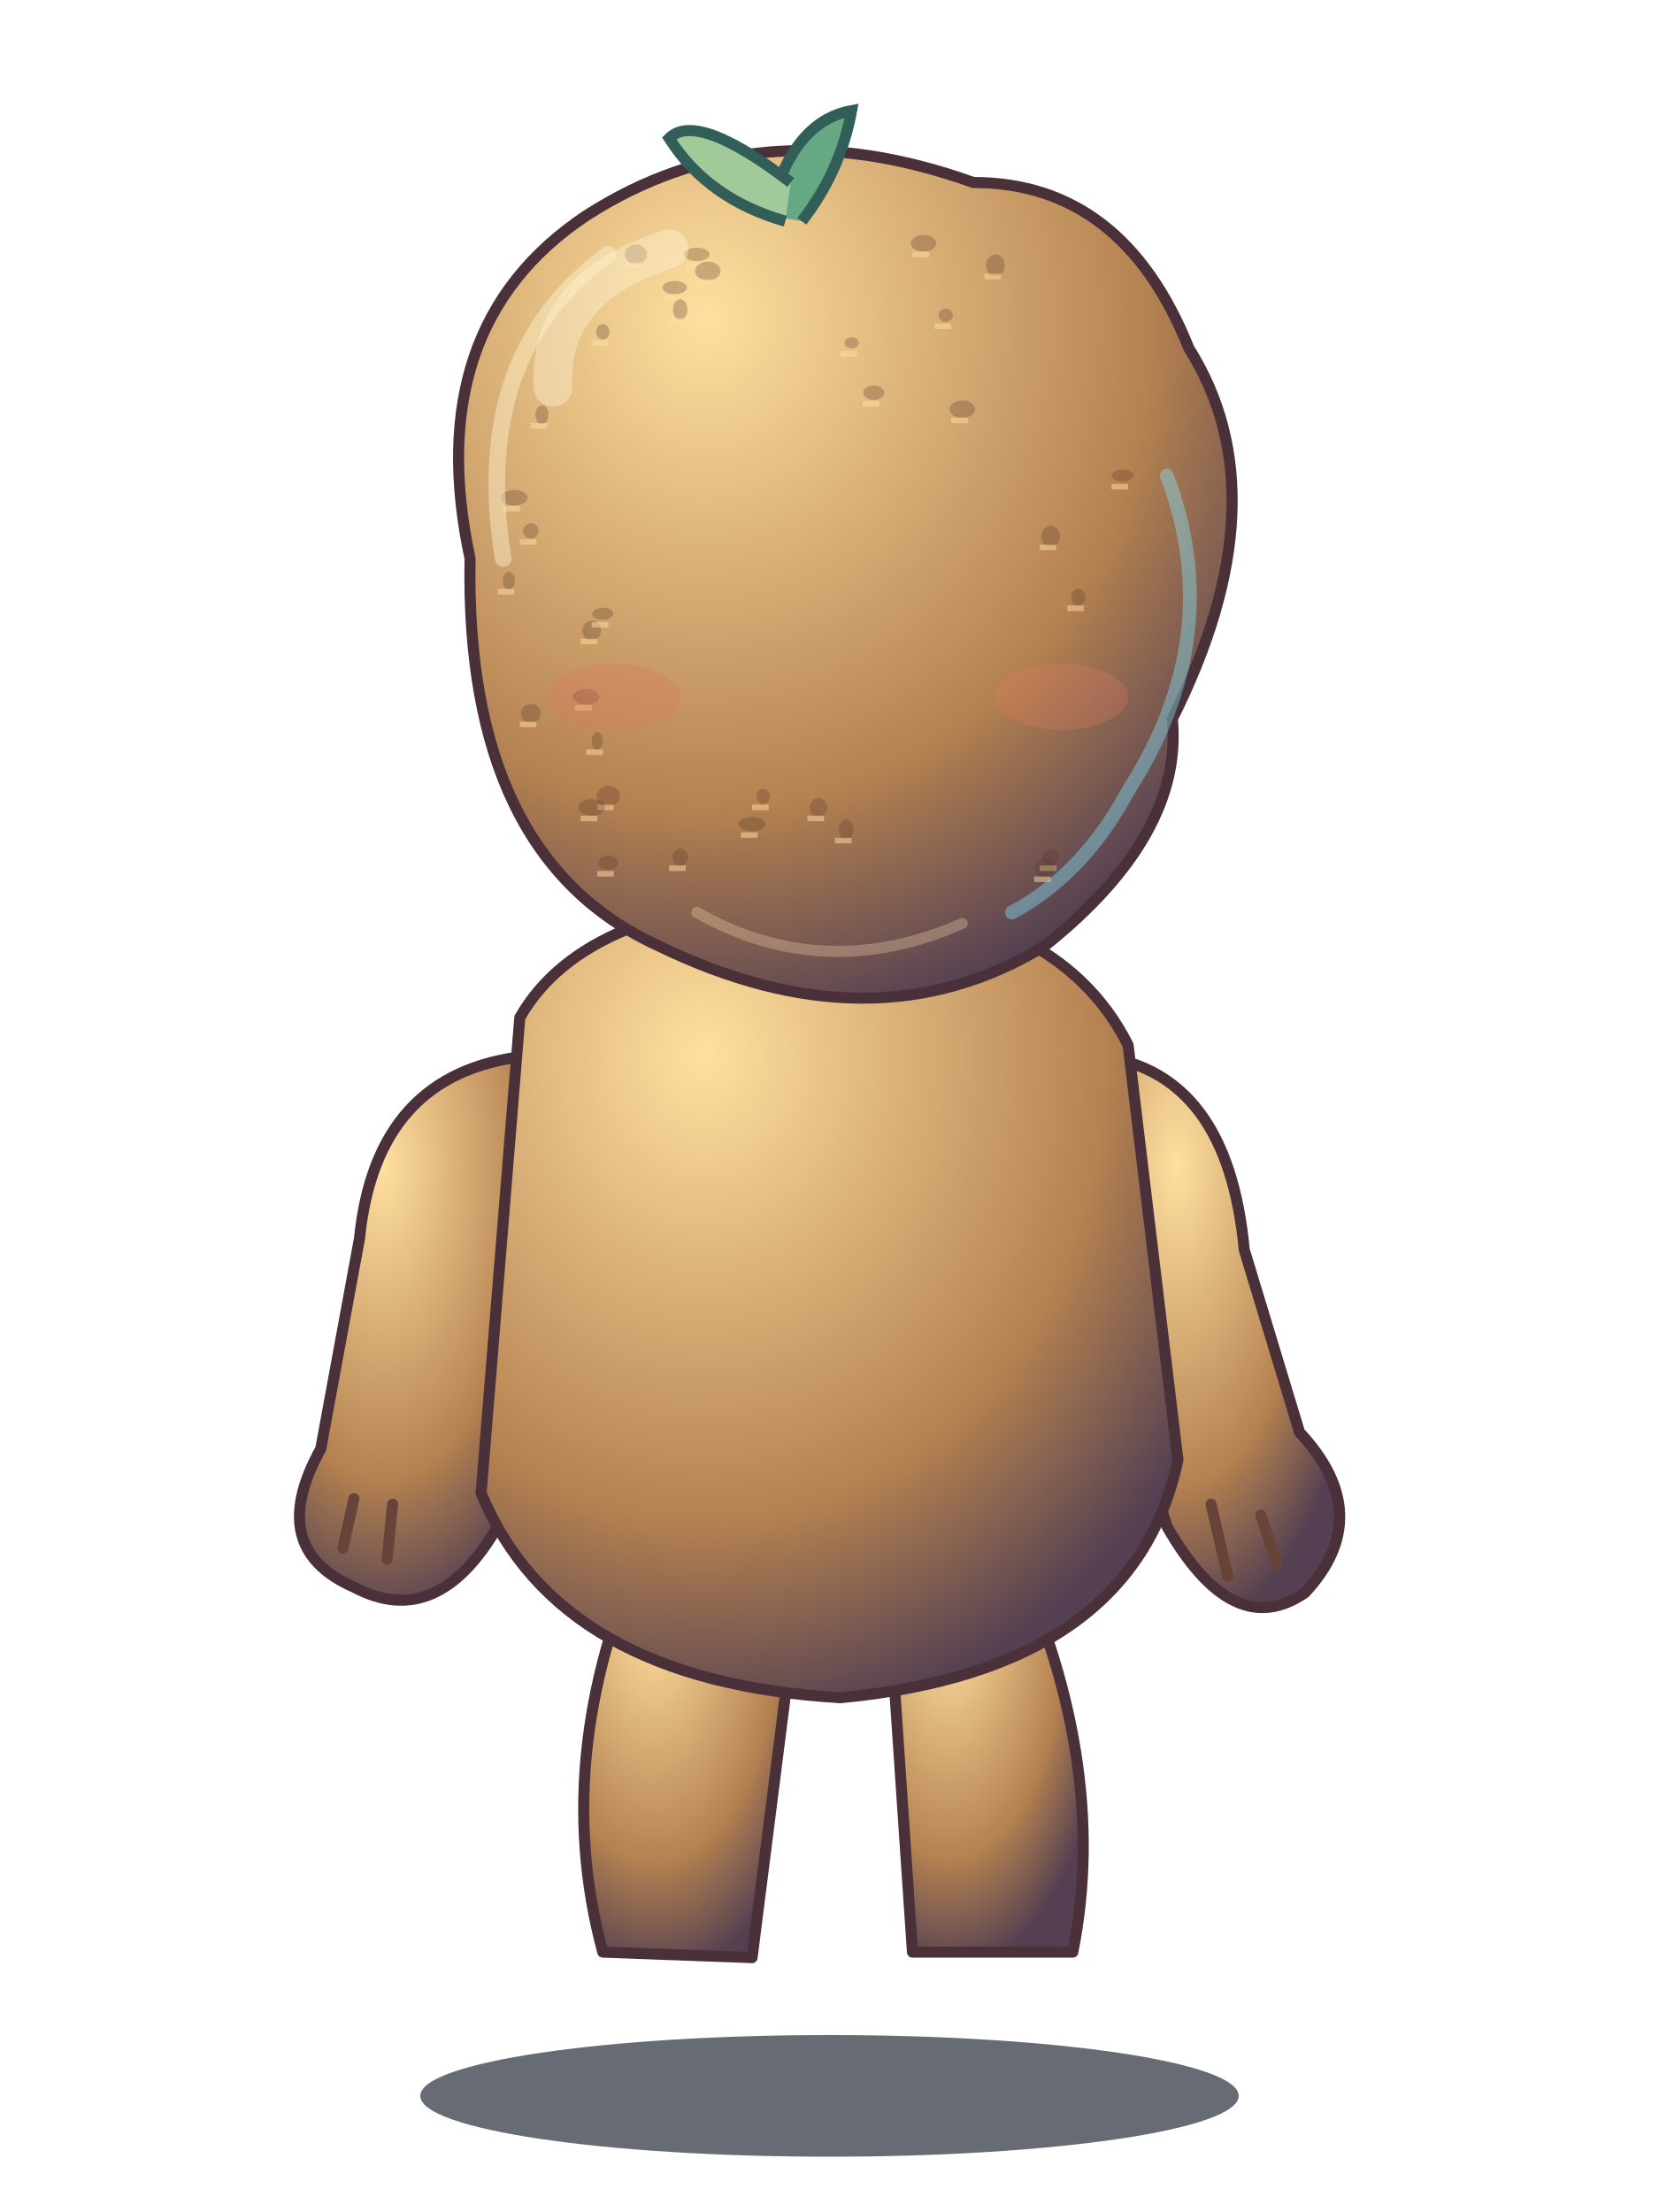
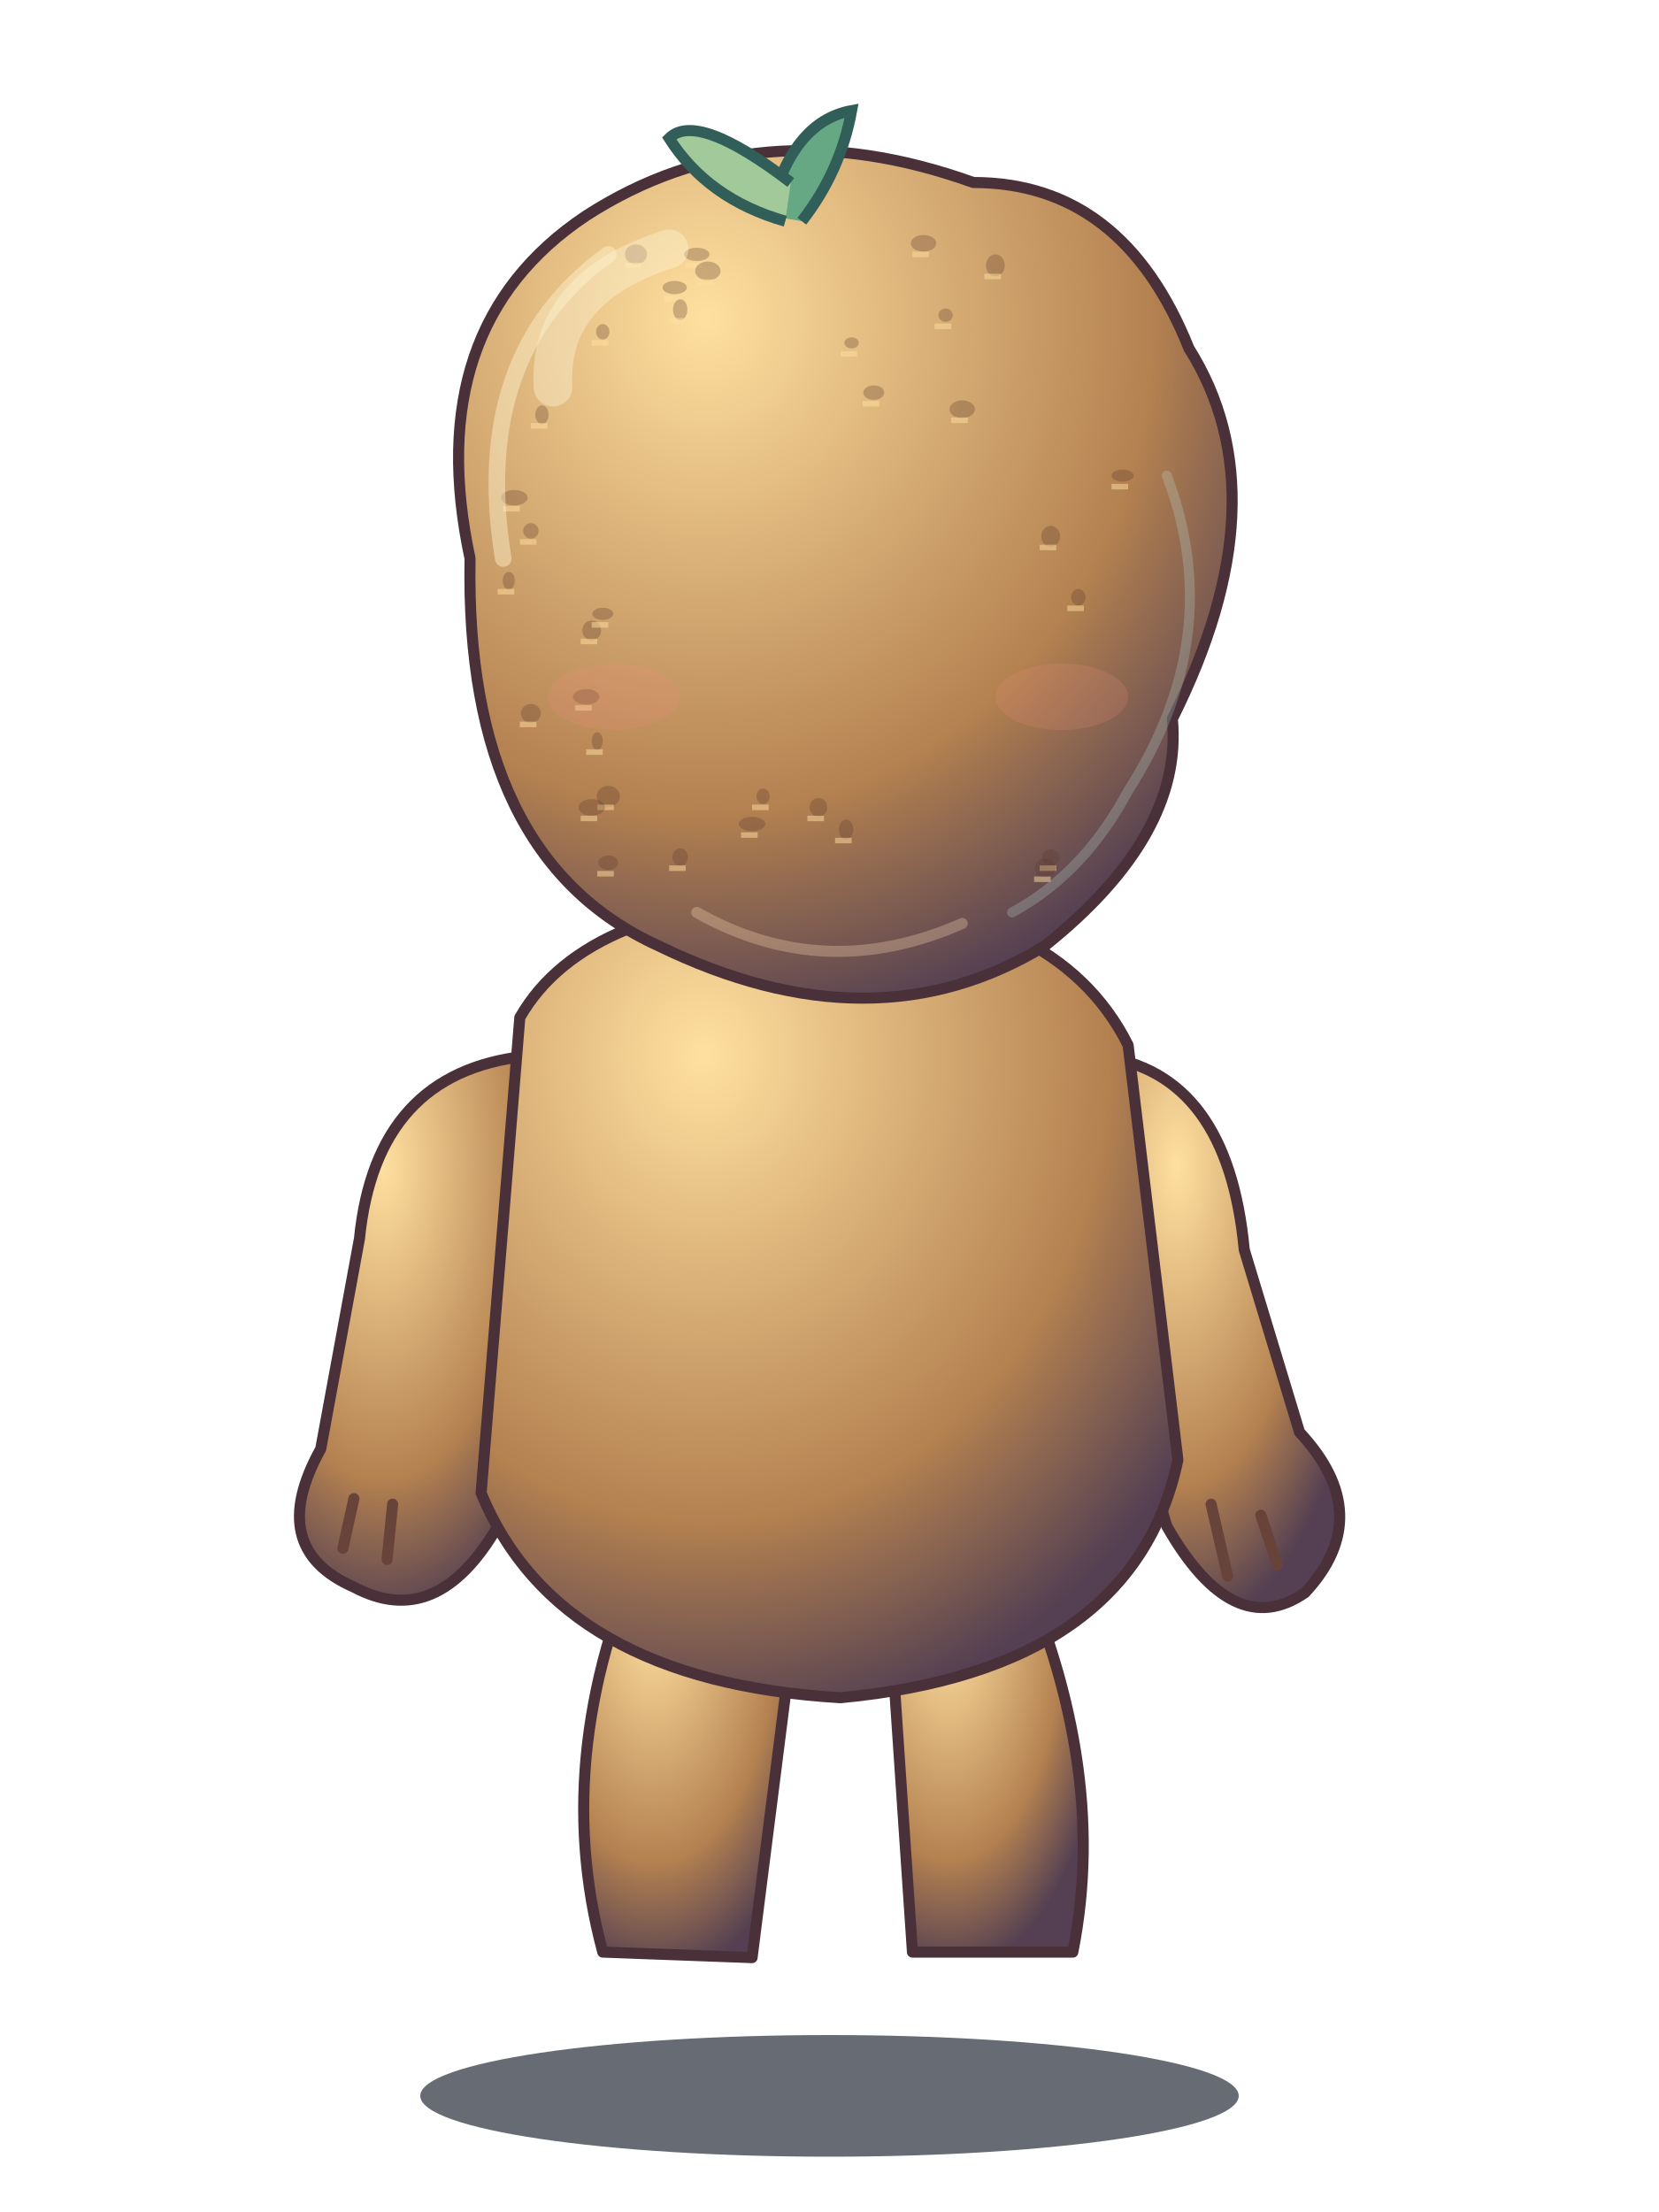
<svg xmlns="http://www.w3.org/2000/svg" viewBox="0 0 300 400">
  <defs>
    <radialGradient id="skin" cx=".32" cy=".2" r=".85">
      <stop stop-color="#ffe0a0" />
      <stop offset=".68" stop-color="#b48150" />
      <stop offset="1" stop-color="#544052" />
    </radialGradient>
    <linearGradient id="cloth" x2=".8" y2="1">
      <stop stop-color="#3d5b75" />
      <stop offset=".5" stop-color="#253648" />
      <stop offset="1" stop-color="#101b2d" />
    </linearGradient>
    <linearGradient id="metal" x2=".75" y2="1">
      <stop stop-color="#dce6e9" />
      <stop offset=".3" stop-color="#7e98ac" />
      <stop offset=".48" stop-color="#e1e9eb" />
      <stop offset=".55" stop-color="#496477" />
      <stop offset="1" stop-color="#192c40" />
    </linearGradient>
    <linearGradient id="trim" x2="1" y2="1">
      <stop stop-color="#edfcff" />
      <stop offset=".4" stop-color="#62eafa" />
      <stop offset="1" stop-color="#287c9f" />
    </linearGradient>
    <linearGradient id="leather" x2=".8" y2="1">
      <stop stop-color="#c59269" />
      <stop offset=".5" stop-color="#855339" />
      <stop offset="1" stop-color="#392722" />
    </linearGradient>
    <linearGradient id="hair" x2=".3" y2="1">
      <stop stop-color="#8f5a36" />
      <stop offset=".6" stop-color="#492b25" />
      <stop offset="1" stop-color="#241b22" />
    </linearGradient>
    <radialGradient id="lens" cx=".3" cy=".15">
      <stop stop-color="#84d9ef" />
      <stop offset=".6" stop-color="#153e64" />
      <stop offset="1" stop-color="#09182b" />
    </radialGradient>
  </defs>
  <ellipse cx="150" cy="379" rx="74" ry="11" fill="#020916" opacity=".6" />
  <g stroke="#493039" stroke-width="2" stroke-linejoin="round">
    <path d="M118 276Q99 316 109 353L136 354L145 283Z" fill="url(#skin)" />
    <path d="M160 279L165 353L194 353Q201 318 182 278Z" fill="url(#skin)" />
    <path d="M95 191Q68 194 65 224L58 262Q48 280 64 287Q79 295 90 276L101 235Z" fill="url(#skin)" />
    <path d="M199 191Q222 194 225 226L235 259Q249 274 236 288Q223 297 211 276L199 236Z" fill="url(#skin)" />
    <path d="M94 184Q106 163 148 162Q191 163 204 189L213 264Q205 302 152 307Q101 304 87 270Z" fill="url(#skin)" />
    <path d="M85 101Q76 59 106 39Q137 19 176 33Q203 33 215 63Q232 90 212 130Q214 151 189 171Q158 190 119 171Q84 155 85 101Z" fill="url(#skin)" />
  </g>
  <ellipse cx="153" cy="150" rx="1.3" ry="1.8" fill="#59392d" opacity=".3" />
  <path d="M151 152l3 0" stroke="#ffe0a0" opacity=".5" />
  <ellipse cx="195" cy="108" rx="1.3" ry="1.5" fill="#59392d" opacity=".3" />
  <path d="M193 110l3 0" stroke="#ffe0a0" opacity=".5" />
  <ellipse cx="93" cy="90" rx="2.4" ry="1.4" fill="#59392d" opacity=".3" />
  <path d="M91 92l3 0" stroke="#ffe0a0" opacity=".5" />
  <ellipse cx="110" cy="144" rx="2.1" ry="1.9" fill="#59392d" opacity=".3" />
  <path d="M108 146l3 0" stroke="#ffe0a0" opacity=".5" />
  <ellipse cx="180" cy="48" rx="1.7" ry="2.0" fill="#59392d" opacity=".3" />
  <path d="M178 50l3 0" stroke="#ffe0a0" opacity=".5" />
  <ellipse cx="190" cy="155" rx="1.6" ry="1.4" fill="#59392d" opacity=".3" />
  <path d="M188 157l3 0" stroke="#ffe0a0" opacity=".5" />
  <ellipse cx="106" cy="126" rx="2.4" ry="1.4" fill="#59392d" opacity=".3" />
  <path d="M104 128l3 0" stroke="#ffe0a0" opacity=".5" />
  <ellipse cx="107" cy="146" rx="2.4" ry="1.5" fill="#59392d" opacity=".3" />
  <path d="M105 148l3 0" stroke="#ffe0a0" opacity=".5" />
  <ellipse cx="154" cy="62" rx="1.3" ry="1.0" fill="#59392d" opacity=".3" />
  <path d="M152 64l3 0" stroke="#ffe0a0" opacity=".5" />
  <ellipse cx="122" cy="52" rx="2.2" ry="1.2" fill="#59392d" opacity=".3" />
  <path d="M120 54l3 0" stroke="#ffe0a0" opacity=".5" />
  <ellipse cx="189" cy="157" rx="1.9" ry="1.7" fill="#59392d" opacity=".3" />
  <path d="M187 159l3 0" stroke="#ffe0a0" opacity=".5" />
  <ellipse cx="107" cy="114" rx="1.7" ry="1.8" fill="#59392d" opacity=".3" />
  <path d="M105 116l3 0" stroke="#ffe0a0" opacity=".5" />
  <ellipse cx="110" cy="156" rx="1.8" ry="1.3" fill="#59392d" opacity=".3" />
  <path d="M108 158l3 0" stroke="#ffe0a0" opacity=".5" />
  <ellipse cx="126" cy="46" rx="2.3" ry="1.2" fill="#59392d" opacity=".3" />
  <path d="M124 48l3 0" stroke="#ffe0a0" opacity=".5" />
  <ellipse cx="92" cy="105" rx="1.1" ry="1.6" fill="#59392d" opacity=".3" />
  <path d="M90 107l3 0" stroke="#ffe0a0" opacity=".5" />
  <ellipse cx="158" cy="71" rx="1.9" ry="1.3" fill="#59392d" opacity=".3" />
  <path d="M156 73l3 0" stroke="#ffe0a0" opacity=".5" />
  <ellipse cx="171" cy="57" rx="1.3" ry="1.2" fill="#59392d" opacity=".3" />
  <path d="M169 59l3 0" stroke="#ffe0a0" opacity=".5" />
  <ellipse cx="136" cy="149" rx="2.4" ry="1.3" fill="#59392d" opacity=".3" />
  <path d="M134 151l3 0" stroke="#ffe0a0" opacity=".5" />
  <ellipse cx="123" cy="56" rx="1.3" ry="1.9" fill="#59392d" opacity=".3" />
  <path d="M121 58l3 0" stroke="#ffe0a0" opacity=".5" />
  <ellipse cx="96" cy="129" rx="1.8" ry="1.7" fill="#59392d" opacity=".3" />
  <path d="M94 131l3 0" stroke="#ffe0a0" opacity=".5" />
  <ellipse cx="167" cy="44" rx="2.3" ry="1.5" fill="#59392d" opacity=".3" />
  <path d="M165 46l3 0" stroke="#ffe0a0" opacity=".5" />
  <ellipse cx="123" cy="155" rx="1.4" ry="1.6" fill="#59392d" opacity=".3" />
  <path d="M121 157l3 0" stroke="#ffe0a0" opacity=".5" />
  <ellipse cx="148" cy="146" rx="1.6" ry="1.7" fill="#59392d" opacity=".3" />
  <path d="M146 148l3 0" stroke="#ffe0a0" opacity=".5" />
  <ellipse cx="128" cy="49" rx="2.3" ry="1.7" fill="#59392d" opacity=".3" />
  <path d="M126 51l3 0" stroke="#ffe0a0" opacity=".5" />
  <ellipse cx="96" cy="96" rx="1.4" ry="1.4" fill="#59392d" opacity=".3" />
  <path d="M94 98l3 0" stroke="#ffe0a0" opacity=".5" />
  <ellipse cx="203" cy="86" rx="2.0" ry="1.1" fill="#59392d" opacity=".3" />
  <path d="M201 88l3 0" stroke="#ffe0a0" opacity=".5" />
  <ellipse cx="98" cy="75" rx="1.2" ry="1.7" fill="#59392d" opacity=".3" />
  <path d="M96 77l3 0" stroke="#ffe0a0" opacity=".5" />
  <ellipse cx="138" cy="144" rx="1.2" ry="1.4" fill="#59392d" opacity=".3" />
  <path d="M136 146l3 0" stroke="#ffe0a0" opacity=".5" />
  <ellipse cx="190" cy="97" rx="1.7" ry="1.9" fill="#59392d" opacity=".3" />
  <path d="M188 99l3 0" stroke="#ffe0a0" opacity=".5" />
  <ellipse cx="109" cy="111" rx="1.9" ry="1.1" fill="#59392d" opacity=".3" />
  <path d="M107 113l3 0" stroke="#ffe0a0" opacity=".5" />
  <ellipse cx="108" cy="134" rx="1.0" ry="1.6" fill="#59392d" opacity=".3" />
  <path d="M106 136l3 0" stroke="#ffe0a0" opacity=".5" />
  <ellipse cx="174" cy="74" rx="2.3" ry="1.6" fill="#59392d" opacity=".3" />
  <path d="M172 76l3 0" stroke="#ffe0a0" opacity=".5" />
  <ellipse cx="109" cy="60" rx="1.2" ry="1.4" fill="#59392d" opacity=".3" />
  <path d="M107 62l3 0" stroke="#ffe0a0" opacity=".5" />
  <ellipse cx="115" cy="46" rx="2.0" ry="1.8" fill="#59392d" opacity=".3" />
  <path d="M113 48l3 0" stroke="#ffe0a0" opacity=".5" />
  <path d="M100 70Q99 52 121 45" stroke="#fff6d9" opacity=".38" stroke-width="7" stroke-linecap="round" fill="none" />
  <path d="M91 101Q85 64 110 46" fill="none" stroke="#fff4ce" stroke-width="3" stroke-linecap="round" opacity=".45" />
-   <path d="M211 86Q222 115 204 143Q196 158 183 165" fill="none" stroke="#82ecff" stroke-width="2.5" stroke-linecap="round" opacity=".4" />
+   <path d="M211 86Q222 115 204 143Q196 158 183 165" fill="none" stroke="#bce8df" stroke-width="1.8" stroke-linecap="round" opacity=".24" />
  <path d="M126 165Q149 178 174 167" fill="none" stroke="#ffdfb1" stroke-width="2" stroke-linecap="round" opacity=".3" />
-   <ellipse cx="111" cy="126" rx="12" ry="6" fill="#dc785e" opacity=".35" />
-   <ellipse cx="192" cy="126" rx="12" ry="6" fill="#dc785e" opacity=".3" />
+   <ellipse cx="111" cy="126" rx="12" ry="6" fill="#e88b79" opacity=".23" />
+   <ellipse cx="192" cy="126" rx="12" ry="6" fill="#e88b79" opacity=".2" />
  <path d="M64 271l-2 9m9-8-1 10m158-8 3 9m-12-11 3 13" stroke="#68433a" stroke-width="2" stroke-linecap="round" />
  <path d="M139 39Q143 22 154 20Q152 31 145 40" fill="#66a784" stroke="#315e58" stroke-width="2" />
  <path d="M143 33Q126 20 121 25Q128 36 142 40" fill="#a1c99a" stroke="#315e58" stroke-width="2" />
</svg>
